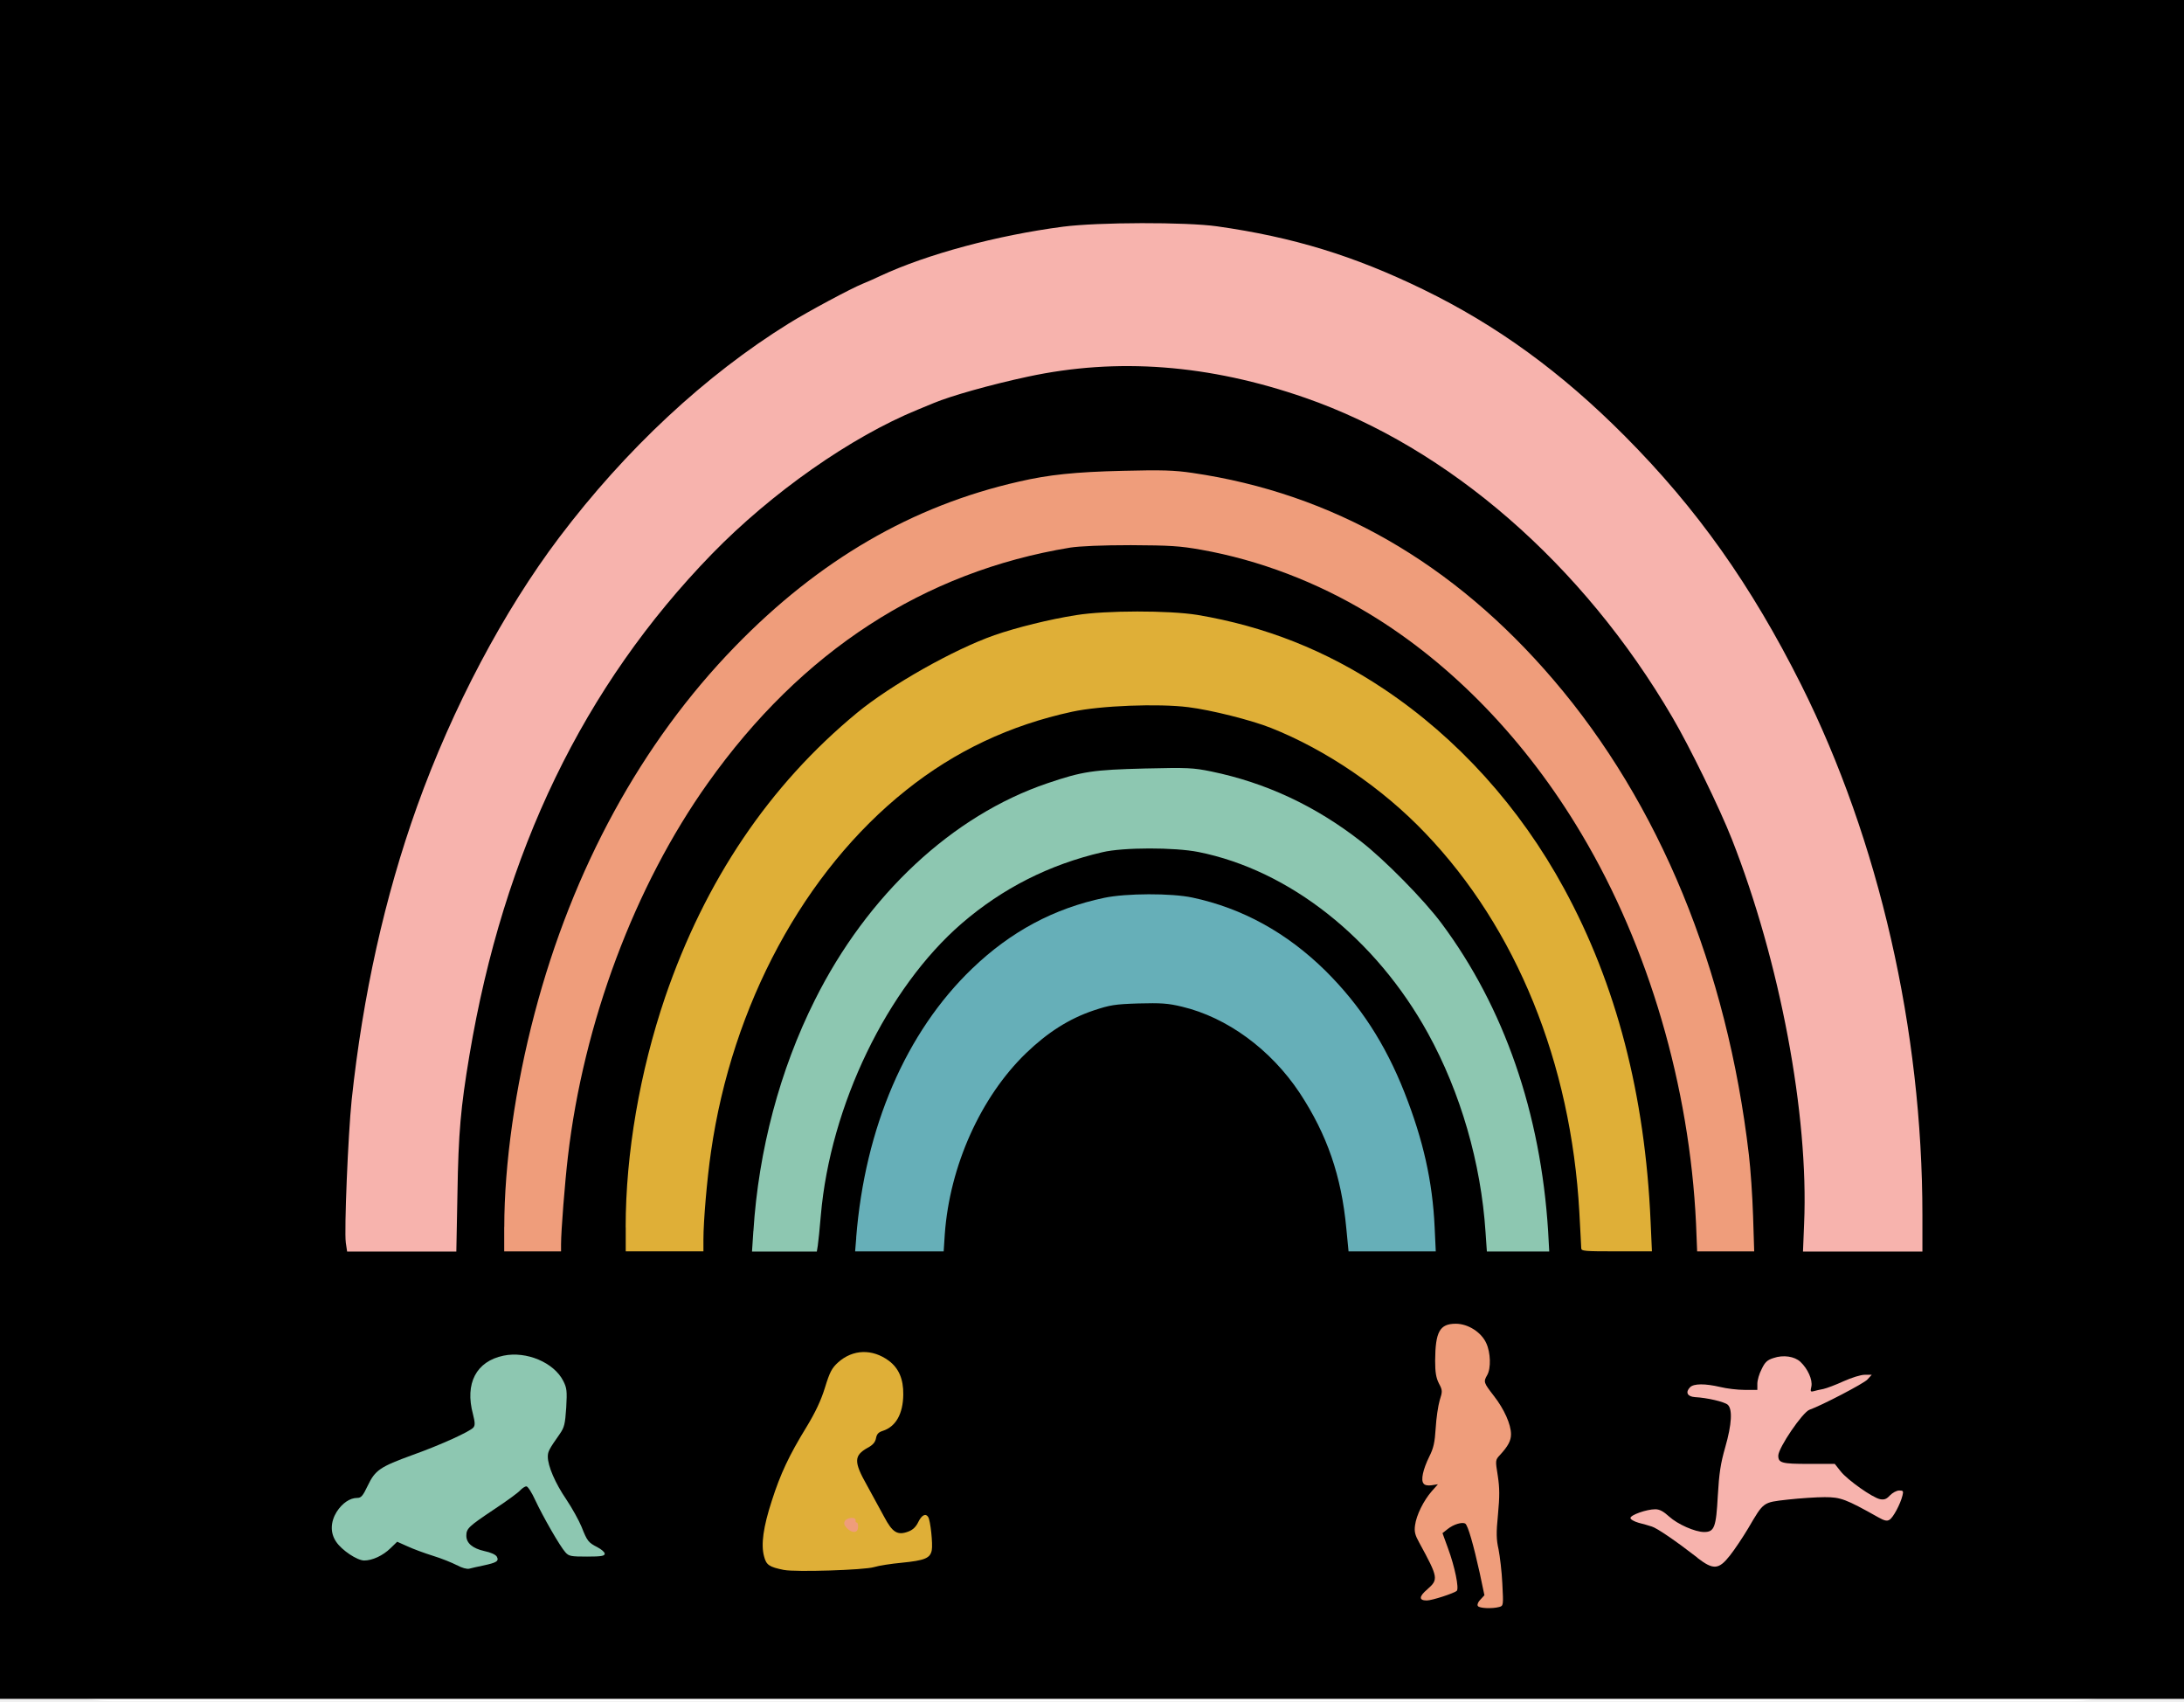
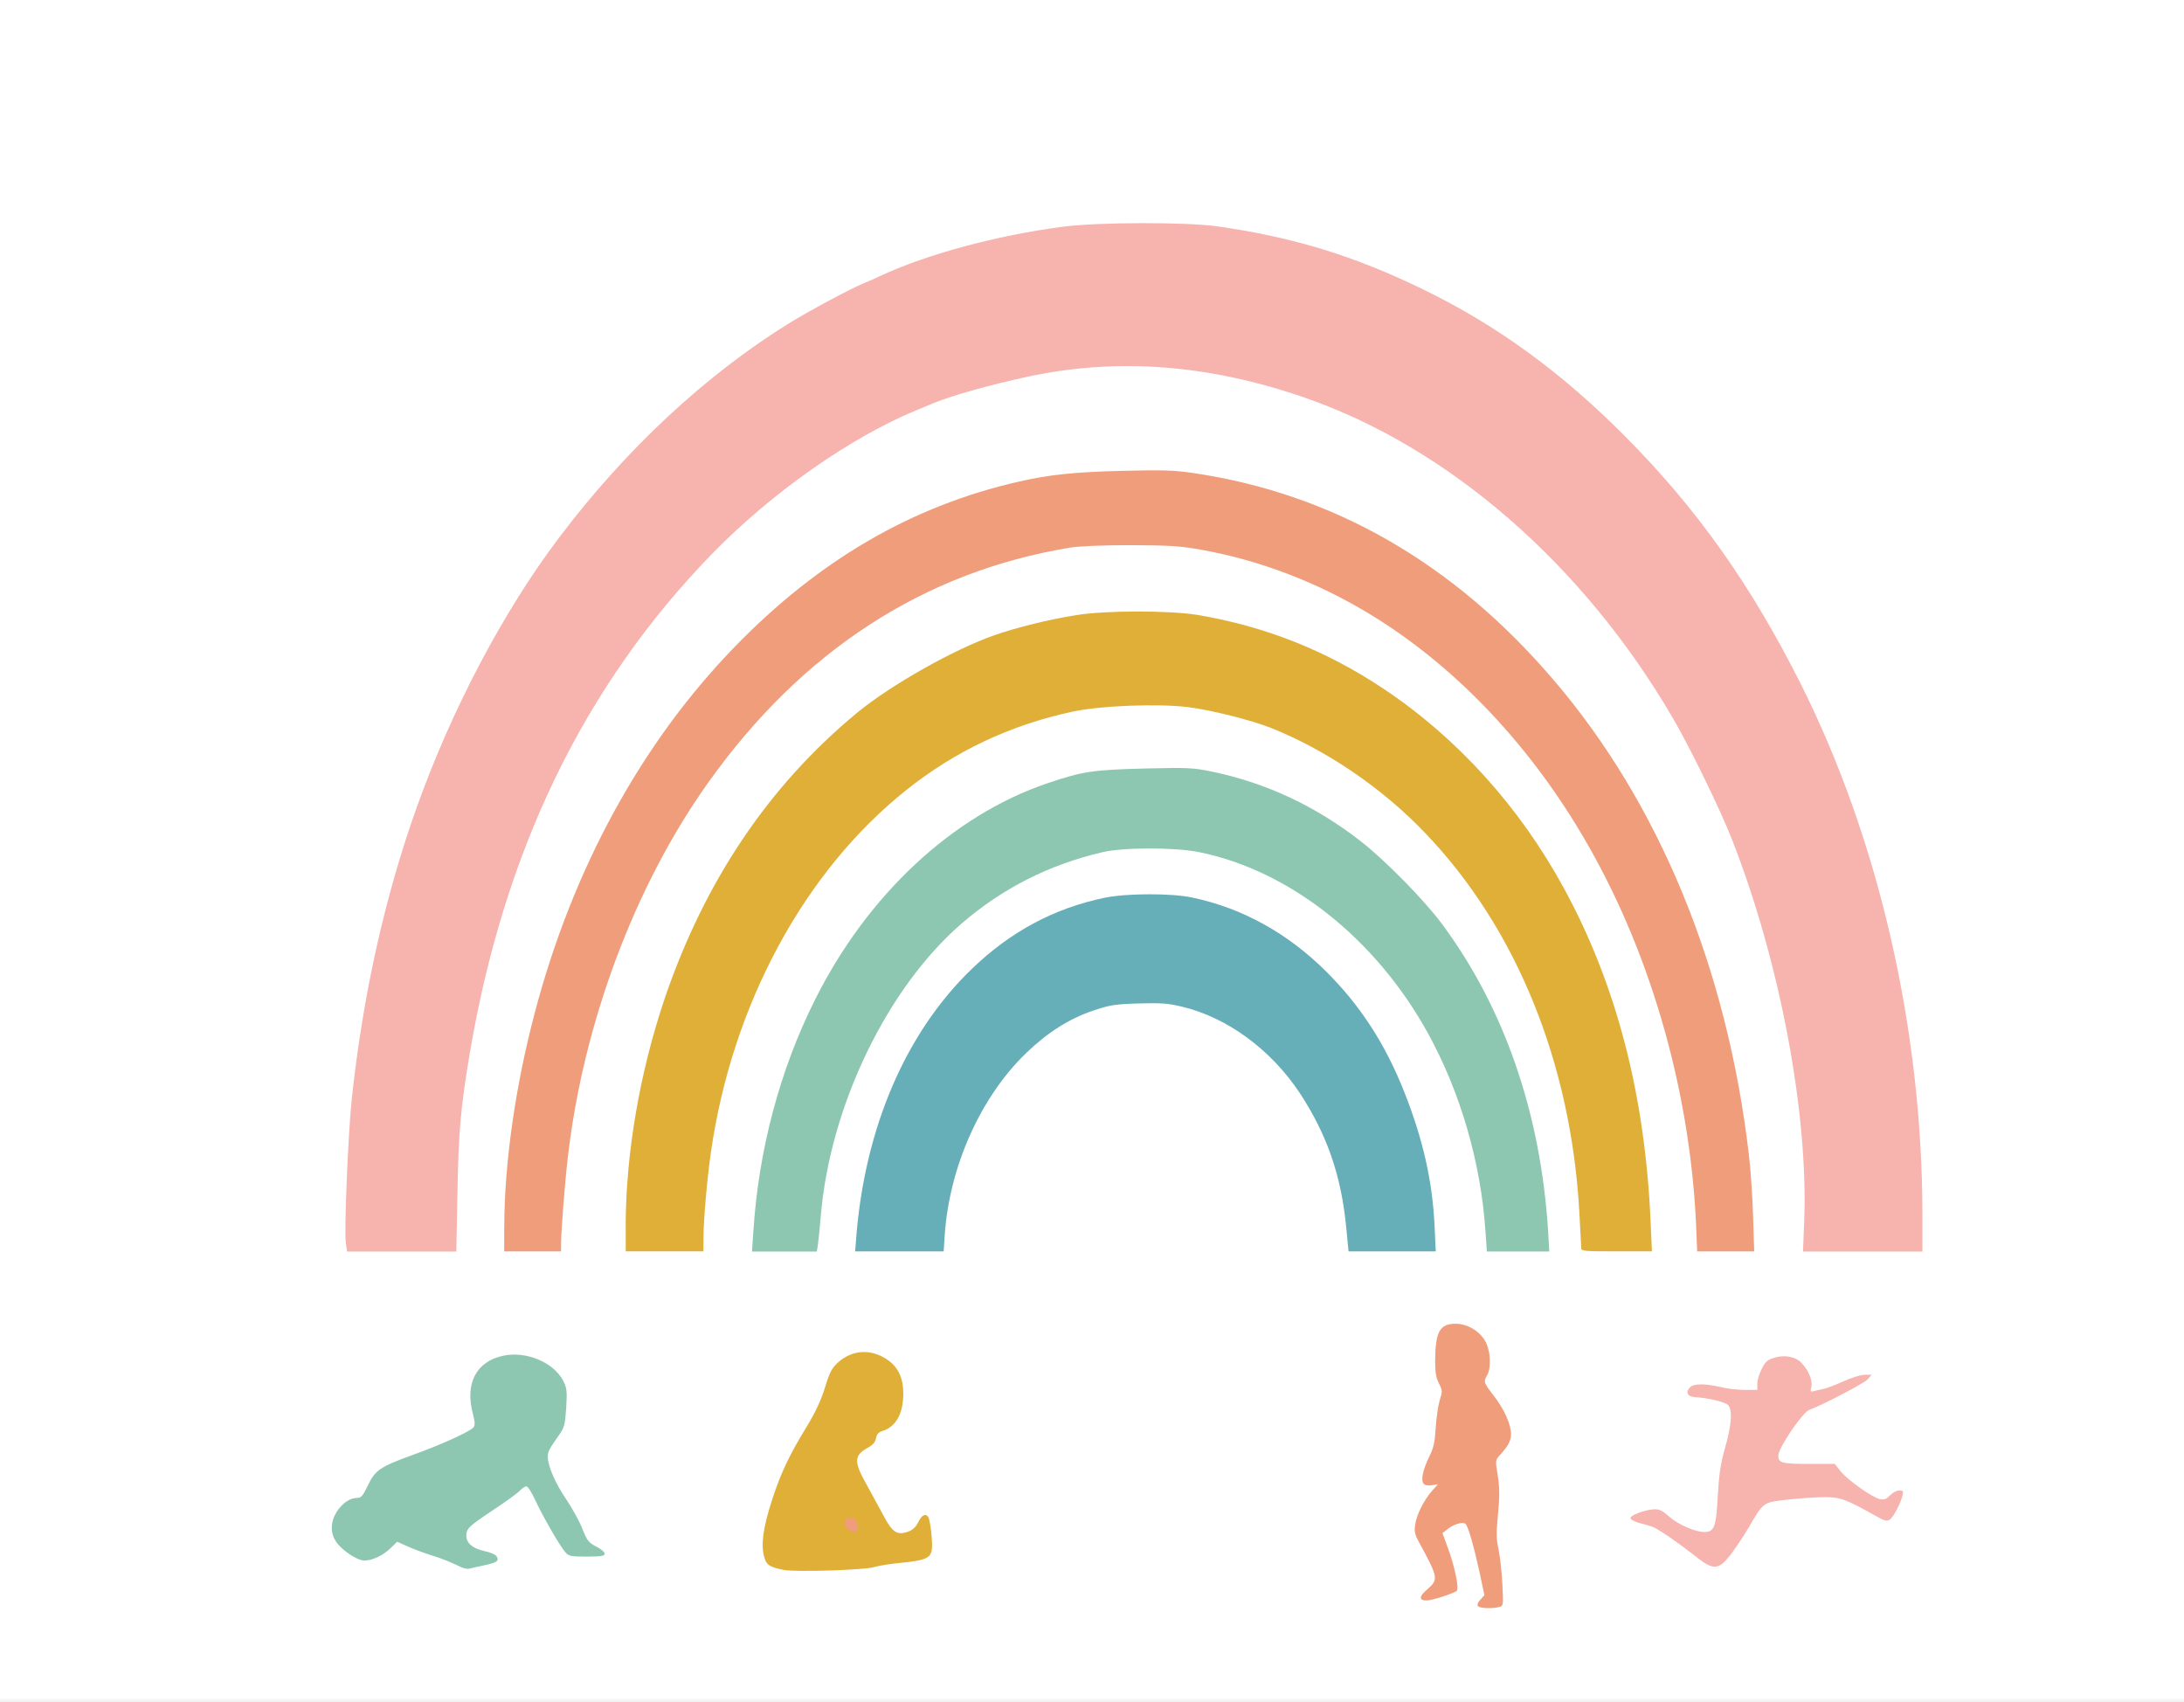
- <svg xmlns="http://www.w3.org/2000/svg" version="1.0" width="312px" height="243px" viewBox="0 0 312 243" preserveAspectRatio="xMidYMid meet">
-   <rect width="312" height="243" fill="#ffffff" rx="16" />
-   <g fill="#000000">
-     <path d="M0 121.33 l0 -121.33 156 0 156 0 0 121.33 0 121.33 -156 0 -156 0 0 -121.33z m213.74 105.14 c-0.03 -1.14 -0.27 -3.14 -0.51 -4.41 -0.38 -2 -0.41 -2.82 -0.14 -5.82 0.22 -2.30 0.22 -3.87 0.05 -4.58 -0.14 -0.60 -0.27 -1.76 -0.27 -2.60 0 -1.19 0.11 -1.63 0.54 -2 0.32 -0.27 0.81 -0.89 1.11 -1.38 0.51 -0.87 0.51 -0.87 -0.03 -2.33 -0.30 -0.79 -1.14 -2.22 -1.90 -3.17 -1.49 -1.95 -1.73 -3.11 -0.92 -4.69 0.81 -1.60 -0.14 -3.76 -2.19 -4.96 -2.22 -1.33 -3.33 -0.43 -3.58 2.92 -0.14 1.73 -0.08 2.22 0.46 3.28 0.65 1.38 0.65 1.95 -0.11 5.17 -0.22 1.06 -0.43 2.65 -0.43 3.60 0 1.33 -0.16 2.03 -0.81 3.30 -1.08 2.11 -1.06 2.44 0.14 2.44 0.89 0 0.95 0.05 0.95 0.84 0 0.57 -0.27 1.16 -0.81 1.79 -1.06 1.19 -2.17 3.39 -2.17 4.28 0 0.41 0.43 1.46 0.95 2.36 1.44 2.41 1.76 3.39 1.76 5.01 0 1.25 0.08 1.46 0.43 1.33 0.24 -0.08 0.54 -0.16 0.70 -0.16 0.43 0 0 -2.28 -0.89 -4.71 -1.06 -2.90 -1.03 -3.74 0.11 -4.55 0.68 -0.49 1.22 -0.62 2.49 -0.62 l1.63 0 0.49 1.49 c0.70 2.06 2.09 8.48 2.09 9.59 0 0.76 0.08 0.89 0.49 0.81 0.41 -0.11 0.46 -0.41 0.38 -2.22z m-89.70 -3.44 c0.68 -0.19 2.44 -0.49 3.93 -0.62 1.49 -0.16 3.03 -0.43 3.47 -0.62 0.68 -0.30 0.73 -0.43 0.73 -1.98 -0.03 -1.30 -0.08 -1.54 -0.30 -1.16 -0.38 0.65 -1.87 1.27 -3.06 1.27 -1.71 0 -2.25 -0.41 -3.33 -2.44 -0.57 -1.06 -1.68 -3.06 -2.44 -4.47 -1.27 -2.25 -1.44 -2.68 -1.44 -4.12 0 -1.87 0.14 -2.11 1.52 -2.90 0.76 -0.41 1.08 -0.81 1.19 -1.35 0.11 -0.60 0.35 -0.87 0.95 -1.06 1.08 -0.35 1.71 -0.92 2.36 -2.19 1.41 -2.74 -0.11 -6.12 -3.22 -7.15 -1.19 -0.41 -2.57 0.03 -3.87 1.19 -0.89 0.81 -1.19 1.38 -1.87 3.60 -0.57 1.84 -1.38 3.55 -2.63 5.61 -2.49 4.12 -3.44 6.07 -4.71 9.72 -1.30 3.82 -1.71 5.96 -1.33 7.31 0.30 1.06 0.84 1.38 2.82 1.73 1.73 0.30 9.86 0.03 11.24 -0.38z m-55.36 -0.49 c0.08 -0.05 -0.30 -0.22 -0.84 -0.30 -1.46 -0.30 -2.03 -1.06 -2.03 -2.87 0 -0.84 0.16 -1.71 0.35 -1.95 0.16 -0.24 1.79 -1.41 3.58 -2.60 1.79 -1.16 3.49 -2.41 3.76 -2.74 0.38 -0.41 0.84 -0.57 1.71 -0.57 l1.19 0 0.89 1.98 c1.08 2.33 3.52 6.58 4.31 7.45 0.35 0.35 0.87 0.60 1.35 0.60 0.76 0 0.79 -0.03 0.41 -0.46 -0.24 -0.27 -0.73 -1.25 -1.08 -2.17 -0.38 -0.92 -1.35 -2.68 -2.19 -3.93 -1.81 -2.65 -2.63 -4.77 -2.63 -6.85 0 -1.65 0.16 -2.06 1.49 -3.82 0.76 -0.98 0.92 -1.49 1.08 -3.17 0.16 -1.73 0.11 -2.14 -0.38 -3.11 -0.65 -1.27 -1.79 -2.22 -3.66 -3.06 -3.20 -1.41 -6.82 0.14 -7.77 3.28 -0.27 0.84 -0.24 1.38 0.14 2.82 0.57 2.28 0.54 3.22 -0.05 3.76 -0.73 0.68 -4.63 2.38 -8.59 3.82 -4.60 1.68 -5.31 2.14 -6.36 4.36 -0.70 1.49 -0.95 1.76 -1.52 1.76 -0.38 0 -1.03 0.19 -1.46 0.43 -0.73 0.46 -2.17 2.38 -2.17 2.98 0 0.65 1.27 2.17 2.55 3.01 1.27 0.87 1.30 0.87 2.28 0.46 0.54 -0.22 1.44 -0.84 1.95 -1.33 1.19 -1.16 1.90 -1.19 4.28 -0.16 1 0.43 2.68 1.06 3.71 1.35 1.06 0.32 2.30 0.81 2.82 1.08 0.68 0.35 1.16 0.43 1.84 0.27 0.51 -0.11 1 -0.24 1.06 -0.32z m179.16 -3.36 c0.51 -0.81 1.49 -2.38 2.19 -3.47 l1.25 -1.98 2 -0.19 c1.08 -0.08 2.71 -0.30 3.60 -0.43 2.84 -0.43 6.09 -0.30 7.42 0.30 1.68 0.76 1.68 0.68 -0.03 -0.51 -0.81 -0.60 -1.81 -1.52 -2.22 -2.03 l-0.73 -0.98 -3.74 0 c-2.52 0 -3.82 -0.11 -4.04 -0.32 -0.60 -0.60 -0.38 -2.95 0.43 -4.33 1.52 -2.60 3.11 -4.47 4.39 -5.04 l1.22 -0.54 -0.87 -0.03 c-0.87 -0.03 -0.89 -0.08 -0.89 -1.11 0 -2.74 -2.33 -4.60 -4.33 -3.52 -0.73 0.38 -1.60 2.28 -1.63 3.47 l0 0.87 -2.36 0 c-2.25 0 -2.30 0.03 -1.90 0.49 0.79 0.87 0.62 4.31 -0.35 7.72 -0.65 2.28 -0.87 3.66 -1.06 6.93 -0.27 4.96 -0.38 5.17 -2.74 5.17 -0.87 0 -2.09 -0.19 -2.74 -0.41 -0.62 -0.24 -1.11 -0.38 -1.03 -0.30 0.05 0.05 0.68 0.54 1.41 1.08 0.70 0.54 1.84 1.41 2.55 1.95 l1.30 0.98 0.98 -1.14 c0.54 -0.62 1.41 -1.81 1.90 -2.63z m-10.78 -2.28 c-0.41 -0.43 -0.73 -0.51 -1.19 -0.38 -0.60 0.22 -0.57 0.24 0.43 0.54 0.60 0.19 1.14 0.35 1.22 0.38 0.05 0.03 -0.14 -0.22 -0.46 -0.54z m32.96 -1.63 c0 -0.14 -0.51 -0.24 -1.14 -0.24 l-1.16 0 0.81 0.54 c0.76 0.49 1.49 0.35 1.49 -0.30z m-205.48 -45.66 c0.22 -12.16 1.38 -20.72 4.63 -33.56 7.31 -28.90 23.64 -53.95 45.15 -69.31 5.12 -3.66 11.32 -7.18 15.95 -9.07 0.81 -0.32 1.87 -0.76 2.30 -0.95 3.20 -1.35 11.43 -3.52 16.93 -4.44 7.07 -1.19 16.47 -1.14 24.10 0.14 26.22 4.41 50.38 22.37 66.08 49.13 2.46 4.17 6.82 13.11 8.53 17.47 6.85 17.36 10.86 38.70 10.37 55.06 l-0.11 3.85 7.66 0 7.66 0 0 -4.39 c0 -21.86 -4.85 -46.18 -13.19 -66 -7.20 -17.20 -17.06 -32.12 -29.33 -44.47 -9.07 -9.13 -18.25 -15.82 -28.84 -20.96 -9.86 -4.79 -18.61 -7.47 -29.39 -8.99 -4.36 -0.60 -15.55 -0.57 -20.45 0.08 -9.40 1.22 -19.36 3.90 -26 6.99 -0.73 0.35 -1.90 0.87 -2.57 1.14 -1.68 0.68 -7.75 3.93 -10.54 5.66 -11.92 7.39 -23.29 17.98 -32.83 30.60 -7.91 10.48 -15.22 24.29 -20.29 38.40 -4.66 13.03 -7.80 27.11 -9.34 42.03 -0.51 5.17 -1.06 17.14 -0.81 18.71 l0.16 1.19 6.99 0 6.99 0 0.16 -8.31z m14.81 7.31 c0 -1.95 0.54 -8.88 0.98 -12.54 1.95 -16.76 8.04 -34.53 16.49 -48.07 13.70 -22.02 32.83 -35.45 55.39 -38.92 1.49 -0.22 4.88 -0.35 9.48 -0.35 6.28 0.03 7.61 0.08 10.70 0.65 21.67 3.85 41.19 18.47 54.38 40.65 9.56 16.06 15.41 36.02 16.33 55.60 l0.16 3.98 3.28 0 3.25 0 -0.16 -4.25 c-0.62 -15.46 -4.63 -32.69 -11.05 -47.56 -8.53 -19.80 -22.53 -36.72 -38.57 -46.64 -9.59 -5.93 -19.36 -9.51 -30.47 -11.13 -5.61 -0.81 -16.79 -0.22 -23.16 1.25 -10.07 2.30 -19.72 6.66 -28.22 12.78 -19.26 13.87 -33.94 36.48 -40.98 63.19 -2.65 10.05 -4.33 21.59 -4.33 29.68 l0 2.68 3.25 0 3.25 0 0 -1z m20.31 -0.70 c0 -2.63 0.51 -8.61 1.08 -12.51 1.98 -13.76 7.15 -26.95 14.79 -37.67 9.64 -13.57 21.91 -21.94 36.81 -25.19 2.79 -0.60 4.14 -0.73 9.43 -0.84 7.12 -0.16 9.75 0.08 14.95 1.41 5.93 1.52 11.27 3.95 16.82 7.66 19.31 12.95 31.39 36.16 32.88 63.24 0.14 2.55 0.27 4.88 0.27 5.15 0 0.41 0.38 0.46 4.22 0.46 l4.25 0 -0.19 -3.30 c-0.49 -8.91 -1.65 -16.90 -3.41 -23.73 -4.55 -17.44 -11.84 -30.79 -22.89 -41.92 -10.89 -10.97 -23.21 -17.58 -37.65 -20.18 -4.52 -0.84 -12.62 -0.84 -17.28 0 -6.99 1.25 -11.40 2.65 -17.39 5.55 -12.32 6.01 -22.94 15.84 -31.04 28.74 -7.15 11.35 -12.35 26.08 -14.16 39.95 -0.60 4.44 -0.98 9.21 -0.98 12.27 l0 2.63 4.74 0 4.74 0 0 -1.71z m16.36 0.84 c0.08 -0.49 0.27 -2.41 0.43 -4.28 0.73 -8.31 3.49 -17.58 7.56 -25.35 7.50 -14.30 18.55 -23.26 32.66 -26.54 1.73 -0.41 3.25 -0.51 7.58 -0.51 7.77 0 11.24 0.79 17.88 4.04 17.31 8.48 29.41 28.36 30.90 50.75 l0.19 2.76 3.60 0 3.63 0 -0.14 -1.95 c-0.32 -3.95 -1 -9.10 -1.63 -12.27 -2.25 -11.19 -7.15 -22.37 -13.57 -31.01 -2.49 -3.36 -8.21 -9.15 -11.54 -11.73 -6.50 -5.06 -13.60 -8.37 -21.34 -9.97 -2.60 -0.51 -3.36 -0.57 -8.72 -0.41 -6.58 0.19 -8.23 0.46 -13.08 2.09 -11.40 3.87 -22.18 12.81 -29.63 24.54 -3.85 6.07 -6.96 13.11 -9.05 20.53 -1.79 6.28 -2.68 11.10 -3.30 18.23 l-0.19 1.95 3.82 0 3.79 0 0.14 -0.87z m18.12 -1.60 c0.70 -9.72 5.12 -19.58 11.59 -25.84 3.09 -2.98 6.12 -4.90 9.67 -6.12 2.49 -0.84 2.87 -0.89 7.23 -1 4.01 -0.08 4.93 -0.03 7.04 0.46 6.42 1.54 12.68 6.12 16.79 12.32 3.93 5.96 5.96 11.86 6.66 19.34 l0.32 3.30 5.42 0 5.42 0 -0.16 -2.68 c-0.73 -10.83 -4.96 -22.48 -11.21 -30.90 -2.17 -2.90 -6.85 -7.45 -9.70 -9.37 -9.45 -6.45 -18.80 -7.99 -28.98 -4.79 -10.05 3.17 -19.80 12.40 -25.11 23.83 -3.20 6.88 -5.90 17.31 -5.90 22.67 l0 1.25 5.39 0 5.36 0 0.16 -2.46z" />
+ <svg xmlns="http://www.w3.org/2000/svg" width="312" height="243" viewBox="0 0 312 243" fill="none">
+   <rect width="312" height="243" fill="#F5F5F5" />
+   <g clip-path="url(#clip0_0_1)">
+     <path d="M0 121.33V0H156H312V121.33V242.66H156H0V121.33ZM213.74 226.47C213.71 225.33 213.47 223.33 213.23 222.06C212.85 220.06 212.82 219.24 213.09 216.24C213.31 213.94 213.31 212.37 213.14 211.66C213 211.06 212.87 209.9 212.87 209.06C212.87 207.87 212.98 207.43 213.41 207.06C213.73 206.79 214.22 206.17 214.52 205.68C215.03 204.81 215.03 204.81 214.49 203.35C214.19 202.56 213.35 201.13 212.59 200.18C211.1 198.23 210.86 197.07 211.67 195.49C212.48 193.89 211.53 191.73 209.48 190.53C207.26 189.2 206.15 190.1 205.9 193.45C205.76 195.18 205.82 195.67 206.36 196.73C207.01 198.11 207.01 198.68 206.25 201.9C206.03 202.96 205.82 204.55 205.82 205.5C205.82 206.83 205.66 207.53 205.01 208.8C203.93 210.91 203.95 211.24 205.15 211.24C206.04 211.24 206.1 211.29 206.1 212.08C206.1 212.65 205.83 213.24 205.29 213.87C204.23 215.06 203.12 217.26 203.12 218.15C203.12 218.56 203.55 219.61 204.07 220.51C205.51 222.92 205.83 223.9 205.83 225.52C205.83 226.77 205.91 226.98 206.26 226.85C206.5 226.77 206.8 226.69 206.96 226.69C207.39 226.69 206.96 224.41 206.07 221.98C205.01 219.08 205.04 218.24 206.18 217.43C206.86 216.94 207.4 216.81 208.67 216.81H210.3L210.79 218.3C211.49 220.36 212.88 226.78 212.88 227.89C212.88 228.65 212.96 228.78 213.37 228.7C213.78 228.59 213.83 228.29 213.75 226.48L213.74 226.47ZM124.04 223.03C124.72 222.84 126.48 222.54 127.97 222.41C129.46 222.25 131 221.98 131.44 221.79C132.12 221.49 132.17 221.36 132.17 219.81C132.14 218.51 132.09 218.27 131.87 218.65C131.49 219.3 130 219.92 128.81 219.92C127.1 219.92 126.56 219.51 125.48 217.48C124.91 216.42 123.8 214.42 123.04 213.01C121.77 210.76 121.6 210.33 121.6 208.89C121.6 207.02 121.74 206.78 123.12 205.99C123.88 205.58 124.2 205.18 124.31 204.64C124.42 204.04 124.66 203.77 125.26 203.58C126.34 203.23 126.97 202.66 127.62 201.39C129.03 198.65 127.51 195.27 124.4 194.24C123.21 193.83 121.83 194.27 120.53 195.43C119.64 196.24 119.34 196.81 118.66 199.03C118.09 200.87 117.28 202.58 116.03 204.64C113.54 208.76 112.59 210.71 111.32 214.36C110.02 218.18 109.61 220.32 109.99 221.67C110.29 222.73 110.83 223.05 112.81 223.4C114.54 223.7 122.67 223.43 124.05 223.02L124.04 223.03ZM68.68 222.54C68.76 222.49 68.38 222.32 67.84 222.24C66.38 221.94 65.81 221.18 65.81 219.37C65.81 218.53 65.97 217.66 66.16 217.42C66.32 217.18 67.95 216.01 69.74 214.82C71.53 213.66 73.23 212.41 73.5 212.08C73.88 211.67 74.34 211.51 75.21 211.51H76.4L77.29 213.49C78.37 215.82 80.81 220.07 81.6 220.94C81.95 221.29 82.47 221.54 82.95 221.54C83.71 221.54 83.74 221.51 83.36 221.08C83.12 220.81 82.63 219.83 82.28 218.91C81.9 217.99 80.93 216.23 80.09 214.98C78.28 212.33 77.46 210.21 77.46 208.13C77.46 206.48 77.62 206.07 78.95 204.31C79.71 203.33 79.87 202.82 80.03 201.14C80.19 199.41 80.14 199 79.65 198.03C79 196.76 77.86 195.81 75.99 194.97C72.79 193.56 69.17 195.11 68.22 198.25C67.95 199.09 67.98 199.63 68.36 201.07C68.93 203.35 68.9 204.29 68.31 204.83C67.58 205.51 63.68 207.21 59.72 208.65C55.12 210.33 54.41 210.79 53.36 213.01C52.66 214.5 52.41 214.77 51.84 214.77C51.46 214.77 50.81 214.96 50.38 215.2C49.65 215.66 48.21 217.58 48.21 218.18C48.21 218.83 49.48 220.35 50.76 221.19C52.03 222.06 52.06 222.06 53.04 221.65C53.58 221.43 54.48 220.81 54.99 220.32C56.18 219.16 56.89 219.13 59.27 220.16C60.27 220.59 61.95 221.22 62.98 221.51C64.04 221.83 65.28 222.32 65.8 222.59C66.48 222.94 66.96 223.02 67.64 222.86C68.15 222.75 68.64 222.62 68.7 222.54H68.68ZM247.84 219.18C248.35 218.37 249.33 216.8 250.03 215.71L251.28 213.73L253.28 213.54C254.36 213.46 255.99 213.24 256.88 213.11C259.72 212.68 262.97 212.81 264.3 213.41C265.98 214.17 265.98 214.09 264.27 212.9C263.46 212.3 262.46 211.38 262.05 210.87L261.32 209.89H257.58C255.06 209.89 253.76 209.78 253.54 209.57C252.94 208.97 253.16 206.62 253.97 205.24C255.49 202.64 257.08 200.77 258.36 200.2L259.58 199.66L258.71 199.63C257.84 199.6 257.82 199.55 257.82 198.52C257.82 195.78 255.49 193.92 253.49 195C252.76 195.38 251.89 197.28 251.86 198.47V199.34H249.5C247.25 199.34 247.2 199.37 247.6 199.83C248.39 200.7 248.22 204.14 247.25 207.55C246.6 209.83 246.38 211.21 246.19 214.48C245.92 219.44 245.81 219.65 243.45 219.65C242.58 219.65 241.36 219.46 240.71 219.24C240.09 219 239.6 218.86 239.68 218.94C239.73 218.99 240.36 219.48 241.09 220.02C241.79 220.56 242.93 221.43 243.64 221.97L244.94 222.95L245.92 221.81C246.46 221.19 247.33 220 247.82 219.18H247.84ZM237.06 216.9C236.65 216.47 236.33 216.39 235.87 216.52C235.27 216.74 235.3 216.76 236.3 217.06C236.9 217.25 237.44 217.41 237.52 217.44C237.57 217.47 237.38 217.22 237.06 216.9ZM270.02 215.27C270.02 215.13 269.51 215.03 268.88 215.03H267.72L268.53 215.57C269.29 216.06 270.02 215.92 270.02 215.27ZM64.54 169.61C64.76 157.45 65.92 148.89 69.17 136.05C76.48 107.15 92.81 82.1 114.32 66.74C119.44 63.08 125.64 59.56 130.27 57.67C131.08 57.35 132.14 56.91 132.57 56.72C135.77 55.37 144 53.2 149.5 52.28C156.57 51.09 165.97 51.14 173.6 52.42C199.82 56.83 223.98 74.79 239.68 101.55C242.14 105.72 246.5 114.66 248.21 119.02C255.06 136.38 259.07 157.72 258.58 174.08L258.47 177.93H266.13H273.79V173.54C273.79 151.68 268.94 127.36 260.6 107.54C253.4 90.34 243.54 75.42 231.27 63.07C222.2 53.94 213.02 47.25 202.43 42.11C192.57 37.32 183.82 34.64 173.04 33.12C168.68 32.52 157.49 32.55 152.59 33.2C143.19 34.42 133.23 37.1 126.59 40.19C125.86 40.54 124.69 41.06 124.02 41.33C122.34 42.01 116.27 45.26 113.48 46.99C101.56 54.38 90.19 64.97 80.65 77.59C72.74 88.07 65.43 101.88 60.36 115.99C55.7 129.02 52.56 143.1 51.02 158.02C50.51 163.19 49.96 175.16 50.21 176.73L50.37 177.92H57.36H64.35L64.51 169.61H64.54ZM79.35 176.92C79.35 174.97 79.89 168.04 80.33 164.38C82.28 147.62 88.37 129.85 96.82 116.31C110.52 94.29 129.65 80.86 152.21 77.39C153.7 77.17 157.09 77.04 161.69 77.04C167.97 77.07 169.3 77.12 172.39 77.69C194.06 81.54 213.58 96.16 226.77 118.34C236.33 134.4 242.18 154.36 243.1 173.94L243.26 177.92H246.54H249.79L249.63 173.67C249.01 158.21 245 140.98 238.58 126.11C230.05 106.31 216.05 89.39 200.01 79.47C190.42 73.54 180.65 69.96 169.54 68.34C163.93 67.53 152.75 68.12 146.38 69.59C136.31 71.89 126.66 76.25 118.16 82.37C98.9 96.24 84.22 118.85 77.18 145.56C74.53 155.61 72.85 167.15 72.85 175.24V177.92H76.1H79.35V176.92ZM99.66 176.22C99.66 173.59 100.17 167.61 100.74 163.71C102.72 149.95 107.89 136.76 115.53 126.04C125.17 112.47 137.44 104.1 152.34 100.85C155.13 100.25 156.48 100.12 161.77 100.01C168.89 99.85 171.52 100.09 176.72 101.42C182.65 102.94 187.99 105.37 193.54 109.08C212.85 122.03 224.93 145.24 226.42 172.32C226.56 174.87 226.69 177.2 226.69 177.47C226.69 177.88 227.07 177.93 230.91 177.93H235.16L234.97 174.63C234.48 165.72 233.32 157.73 231.56 150.9C227.01 133.46 219.72 120.11 208.67 108.98C197.78 98.01 185.46 91.4 171.02 88.8C166.5 87.96 158.4 87.96 153.74 88.8C146.75 90.05 142.34 91.45 136.35 94.35C124.03 100.36 113.41 110.19 105.31 123.09C98.16 134.44 92.96 149.17 91.15 163.04C90.55 167.48 90.17 172.25 90.17 175.31V177.94H94.91H99.65V176.23L99.66 176.22ZM116.02 177.06C116.1 176.57 116.29 174.65 116.45 172.78C117.18 164.47 119.94 155.2 124.01 147.43C131.51 133.13 142.56 124.17 156.67 120.89C158.4 120.48 159.92 120.38 164.25 120.38C172.02 120.38 175.49 121.17 182.13 124.42C199.44 132.9 211.54 152.78 213.03 175.17L213.22 177.93H216.82H220.45L220.31 175.98C219.99 172.03 219.31 166.88 218.68 163.71C216.43 152.52 211.53 141.34 205.11 132.7C202.62 129.34 196.9 123.55 193.57 120.97C187.07 115.91 179.97 112.6 172.23 111C169.63 110.49 168.87 110.43 163.51 110.59C156.93 110.78 155.28 111.05 150.43 112.68C139.03 116.55 128.25 125.49 120.8 137.22C116.95 143.29 113.84 150.33 111.75 157.75C109.96 164.03 109.07 168.85 108.45 175.98L108.26 177.93H112.08H115.87L116.01 177.06H116.02ZM134.14 175.46C134.84 165.74 139.26 155.88 145.73 149.62C148.82 146.64 151.85 144.72 155.4 143.5C157.89 142.66 158.27 142.61 162.63 142.5C166.64 142.42 167.56 142.47 169.67 142.96C176.09 144.5 182.35 149.08 186.46 155.28C190.39 161.24 192.42 167.14 193.12 174.62L193.44 177.92H198.86H204.28L204.12 175.24C203.39 164.41 199.16 152.76 192.91 144.34C190.74 141.44 186.06 136.89 183.21 134.97C173.76 128.52 164.41 126.98 154.23 130.18C144.18 133.35 134.43 142.58 129.12 154.01C125.92 160.89 123.22 171.32 123.22 176.68V177.93H128.61H133.97L134.13 175.47L134.14 175.46Z" fill="white" />
+     <path d="M242.48 222.49C239.37 220.08 236.71 218.27 235.98 218.05C235.57 217.91 234.71 217.67 234.08 217.51C233.43 217.32 232.92 217.02 232.92 216.83C232.92 216.4 235.22 215.58 236.47 215.58C237.09 215.58 237.63 215.88 238.47 216.64C239.66 217.72 242.15 218.83 243.45 218.83C244.91 218.83 245.16 218.15 245.4 213.66C245.59 210.38 245.81 209 246.46 206.73C247.41 203.43 247.52 201.26 246.81 200.64C246.32 200.23 243.94 199.66 242.12 199.56C241.04 199.48 240.74 198.86 241.44 198.15C241.98 197.61 243.58 197.61 245.77 198.12C246.66 198.34 248.21 198.53 249.24 198.53H251.05V197.64C251.05 197.15 251.32 196.2 251.67 195.55C252.13 194.57 252.48 194.25 253.35 193.98C254.76 193.49 256.36 193.74 257.2 194.52C258.26 195.52 258.96 197.09 258.77 198.04C258.61 198.74 258.63 198.83 259.07 198.72C259.37 198.64 259.99 198.48 260.48 198.4C260.97 198.29 262.27 197.8 263.38 197.29C264.52 196.78 265.82 196.37 266.39 196.37H267.39L266.77 197.05C266.26 197.62 260.16 200.79 258.51 201.36C257.51 201.71 254.07 206.78 254.04 207.91C254.04 208.97 254.53 209.1 258.4 209.1H262.11L262.95 210.16C263.93 211.41 267.5 213.92 268.58 214.14C269.18 214.25 269.5 214.14 269.99 213.6C270.37 213.22 270.94 212.9 271.32 212.9C271.89 212.9 271.94 212.98 271.78 213.63C271.48 214.85 270.45 216.77 269.94 217.07C269.59 217.31 269.21 217.23 268.31 216.72C263.68 214.12 262.95 213.85 260.67 213.85C259.48 213.85 257.09 214.01 255.39 214.2C251.79 214.61 251.98 214.5 249.73 218.32C248.97 219.59 247.81 221.33 247.13 222.19C245.53 224.22 244.77 224.28 242.47 222.51L242.48 222.49Z" fill="#F7B3AD" />
+     <path d="M49.4 177.48C49.16 175.8 49.72 162.15 50.24 157.09C51.84 142.14 54.95 128.14 59.58 115.19C64.64 101.08 71.96 87.27 79.87 76.79C89.4 64.17 100.78 53.58 112.7 46.19C115.49 44.46 121.56 41.21 123.24 40.53C123.92 40.26 125.08 39.74 125.81 39.39C132.47 36.3 142.41 33.62 151.86 32.38C156.87 31.73 169.46 31.7 173.88 32.33C184.74 33.87 193.41 36.53 203.27 41.32C213.86 46.47 223.04 53.16 232.11 62.28C242.46 72.68 250.17 83.59 257.3 97.79C268.43 120.03 274.63 147.11 274.63 173.57V178.77H266.1H257.57L257.73 174.79C258.41 159.24 254.26 137.28 247.41 119.87C245.7 115.51 241.34 106.57 238.88 102.4C226.1 80.57 206.95 63.94 186.45 56.82C172.72 52.05 159.61 51.05 146.8 53.81C141.49 54.95 135.83 56.55 133.39 57.57C132.96 57.76 131.9 58.19 131.09 58.52C121.56 62.42 110.24 70.36 101.7 79.13C83.36 98.01 71.94 121.65 67.06 150.74C65.81 158.21 65.49 161.82 65.35 170.46L65.19 178.77H57.39H49.59L49.4 177.5V177.48Z" fill="#F7B3AD" />
+     <path d="M111.99 224.25C109.88 223.82 109.47 223.55 109.15 222.3C108.69 220.62 109.04 218.1 110.26 214.36C111.48 210.54 112.72 207.89 115.22 203.82C116.47 201.76 117.28 200.06 117.85 198.21C118.53 195.99 118.83 195.42 119.72 194.61C121.83 192.71 124.62 192.63 126.98 194.37C128.39 195.43 129.07 196.97 129.04 199.19C129.01 201.95 127.98 203.79 126.09 204.39C125.49 204.58 125.25 204.85 125.14 205.45C125.03 205.99 124.71 206.4 123.95 206.8C121.97 207.91 121.95 208.8 123.87 212.19C124.63 213.6 125.74 215.6 126.31 216.66C127.5 218.91 128.21 219.34 129.75 218.77C130.4 218.53 130.86 218.09 131.19 217.39C131.68 216.39 132.25 216.12 132.6 216.69C132.92 217.18 133.28 220.54 133.11 221.43C132.89 222.57 132.13 222.89 128.8 223.22C127.31 223.36 125.55 223.63 124.87 223.84C123.46 224.27 113.68 224.57 112.01 224.25H111.99Z" fill="#DFAF37" />
+     <path d="M89.38 175.31C89.38 164.75 91.41 153.07 95.01 142.46C100.72 125.78 109.88 112.18 122.42 101.83C127.24 97.85 136.26 92.76 142.06 90.73C145.15 89.65 149.97 88.45 153.76 87.86C157.96 87.18 167 87.18 171.04 87.83C180.74 89.46 189.46 92.92 197.66 98.39C208.22 105.43 217.11 115.29 223.42 126.88C230.92 140.64 235.01 156.4 235.8 174.49L235.99 178.74H230.95C226.32 178.74 225.89 178.71 225.89 178.28C225.89 178.01 225.75 175.68 225.62 173.13C224.43 151.82 216.63 132.59 203.6 118.99C197.48 112.57 189.44 107.1 181.53 103.96C178.71 102.85 173 101.41 169.75 101.01C165.47 100.47 157.18 100.79 153.17 101.66C144.29 103.58 136.43 107.29 129.47 112.85C114.87 124.47 104.58 143.56 101.57 164.52C101 168.42 100.49 174.41 100.49 177.03V178.74H94.94H89.39V175.3L89.38 175.31Z" fill="#DFAF37" />
+     <path d="M211.11 229.37C211 229.21 211.16 228.8 211.49 228.48L212.06 227.86L211.38 224.64C210.51 220.71 209.7 217.84 209.32 217.63C208.89 217.36 207.64 217.74 206.83 218.39L206.07 218.99L206.86 221.16C207.84 223.81 208.46 226.9 208.11 227.23C207.73 227.58 204.56 228.61 203.83 228.61C202.67 228.61 202.69 228.04 203.91 227.01C205.51 225.6 205.48 225.36 202.75 220.35C202.15 219.27 202.02 218.78 202.15 217.86C202.34 216.42 203.37 214.34 204.53 213.01L205.42 212.01L204.53 212.15C203.99 212.23 203.53 212.15 203.37 211.91C202.94 211.42 203.29 209.88 204.18 208.06C204.8 206.84 204.97 206.03 205.1 203.97C205.18 202.56 205.45 200.77 205.67 200.02C206.08 198.75 206.08 198.58 205.56 197.61C205.15 196.8 205.02 196.01 205.02 194.36C205.05 190.22 205.67 189.08 207.97 189.08C209.73 189.08 211.63 190.3 212.33 191.87C212.95 193.22 213.01 195.42 212.47 196.39C211.9 197.39 211.93 197.47 213.42 199.4C214.88 201.27 215.86 203.46 215.86 204.87C215.86 205.79 215.43 206.58 214.29 207.82C213.61 208.55 213.61 208.58 213.97 210.8C214.24 212.59 214.24 213.72 214 216.3C213.73 219.01 213.76 219.88 214.08 221.31C214.27 222.29 214.54 224.48 214.62 226.21C214.78 229.32 214.78 229.38 214.16 229.54C213.18 229.81 211.32 229.73 211.13 229.4L211.11 229.37Z" fill="#EF9D7B" />
+     <path d="M120.95 218.24C120.57 217.81 120.52 217.56 120.71 217.24C121.03 216.73 122.31 216.64 122.23 217.16C122.18 217.32 122.26 217.48 122.39 217.48C122.53 217.48 122.61 217.78 122.58 218.16C122.55 219 121.71 219.05 120.95 218.24Z" fill="#EF9D7B" />
+     <path d="M72.04 175.26C72.04 166.3 73.61 155.22 76.37 144.76C81.81 124.07 91.67 106.06 105 92.35C117 80 130.3 72.25 145.57 68.79C149.79 67.81 153.59 67.41 160.41 67.25C166.04 67.11 167.78 67.17 170.35 67.55C190.36 70.47 207.64 80.39 221.92 97.1C237.06 114.79 246.73 138.32 249.84 164.94C250.08 166.94 250.35 170.87 250.44 173.69L250.6 178.75H246.54H242.45L242.29 174.77C241.37 155.19 235.52 135.23 225.96 119.17C218.05 105.82 207.44 94.82 195.57 87.65C188.15 83.15 179.86 79.99 171.57 78.52C168.54 77.98 167.13 77.9 161.55 77.87C157.43 77.87 154.26 78.01 152.88 78.22C131.97 81.66 114.5 93.01 101.12 111.86C90.67 126.54 83.35 146.12 81.13 165.21C80.7 168.87 80.15 175.8 80.15 177.75V178.75H76.09H72.03V175.26H72.04Z" fill="#EF9D7B" />
+     <path d="M65.27 223.57C64.59 223.22 63.05 222.59 61.83 222.22C60.61 221.84 58.99 221.24 58.2 220.87L56.74 220.22L55.79 221.14C54.71 222.2 53.19 222.9 52.03 222.9C51.03 222.9 48.83 221.44 48.02 220.22C47.15 218.95 47.21 217.38 48.1 215.94C48.91 214.69 50 213.96 51.02 213.96C51.59 213.96 51.83 213.69 52.54 212.2C53.6 209.98 54.3 209.52 58.9 207.84C62.94 206.4 67.13 204.48 67.62 203.91C67.89 203.59 67.86 203.18 67.57 202.01C66.38 197.6 68.03 194.45 71.93 193.64C75.21 192.96 79.13 194.62 80.46 197.24C80.97 198.24 81.03 198.65 80.89 201.06C80.73 203.42 80.62 203.88 79.97 204.82C78.43 207.01 78.26 207.34 78.26 208.07C78.26 209.4 79.32 211.86 80.89 214.16C81.73 215.41 82.7 217.17 83.08 218.09C83.89 220.15 84.06 220.34 85.36 221.01C85.93 221.31 86.39 221.71 86.39 221.93C86.39 222.25 85.9 222.34 83.87 222.34C81.59 222.34 81.27 222.29 80.78 221.74C79.99 220.87 77.56 216.62 76.47 214.29C75.98 213.21 75.41 212.31 75.2 212.31C74.98 212.31 74.6 212.58 74.31 212.88C74.04 213.2 72.33 214.45 70.55 215.62C66.95 218.03 66.62 218.33 66.62 219.36C66.62 220.42 67.51 221.17 69.19 221.55C70.11 221.74 70.82 222.06 70.98 222.36C71.3 222.98 70.98 223.2 69.06 223.61C68.25 223.77 67.33 223.99 67.03 224.07C66.71 224.15 65.97 223.96 65.27 223.56V223.57Z" fill="#8DC7B1" />
+     <path d="M107.63 175.85C108.36 164.29 111.42 152.8 116.4 142.86C123.9 127.83 136.06 116.48 149.63 111.88C154.67 110.17 156.16 109.96 163.58 109.77C169.67 109.63 170.43 109.66 173.06 110.2C180.81 111.8 187.9 115.1 194.4 120.17C197.73 122.74 203.45 128.54 205.94 131.9C214.88 143.9 220.1 158.98 221.16 175.86L221.32 178.76H216.88H212.41L212.22 176C211.57 166.09 208.64 156.04 204.01 147.62C196.54 134.05 184.21 124.3 171.21 121.7C167.82 121.02 160.43 121.02 157.48 121.73C149.9 123.49 143.21 126.88 137.38 131.91C126.74 141.12 118.61 157.91 117.26 173.62C117.1 175.49 116.91 177.41 116.83 177.9L116.69 178.77H112.06H107.43L107.62 175.87L107.63 175.85Z" fill="#8DC7B1" />
+     <path d="M122.31 176.8C123.56 161.04 129.41 147.44 138.89 138.34C144.39 133.06 150.56 129.75 157.77 128.24C160.86 127.59 167.33 127.56 170.36 128.21C177.48 129.73 183.82 133.22 189.35 138.66C194.31 143.59 197.88 149.06 200.64 156.05C203.32 162.85 204.65 168.75 204.95 175.31L205.11 178.75H198.88H192.65L192.33 175.45C191.63 167.98 189.59 162.07 185.67 156.11C181.55 149.91 175.32 145.33 168.85 143.79C166.82 143.3 165.84 143.25 162.65 143.33C159.24 143.44 158.59 143.55 156.23 144.33C152.71 145.52 149.65 147.47 146.56 150.45C140.09 156.71 135.67 166.56 134.97 176.29L134.81 178.75H128.47H122.16L122.32 176.8H122.31Z" fill="#66AFB8" />
  </g>
-   <g fill="#f7b3ad">
-     <path d="M242.48 222.49 c-3.11 -2.41 -5.77 -4.22 -6.50 -4.44 -0.41 -0.14 -1.27 -0.38 -1.90 -0.54 -0.65 -0.19 -1.16 -0.49 -1.16 -0.68 0 -0.43 2.30 -1.25 3.55 -1.25 0.62 0 1.16 0.30 2 1.06 1.19 1.08 3.68 2.19 4.98 2.19 1.46 0 1.71 -0.68 1.95 -5.17 0.19 -3.28 0.41 -4.66 1.06 -6.93 0.95 -3.30 1.06 -5.47 0.35 -6.09 -0.49 -0.41 -2.87 -0.98 -4.69 -1.08 -1.08 -0.08 -1.38 -0.70 -0.68 -1.41 0.54 -0.54 2.14 -0.54 4.33 -0.03 0.89 0.22 2.44 0.41 3.47 0.41 l1.81 0 0 -0.89 c0 -0.49 0.27 -1.44 0.62 -2.09 0.46 -0.98 0.81 -1.30 1.68 -1.57 1.41 -0.49 3.01 -0.24 3.85 0.54 1.06 1 1.76 2.57 1.57 3.52 -0.16 0.70 -0.14 0.79 0.30 0.68 0.30 -0.08 0.92 -0.24 1.41 -0.32 0.49 -0.11 1.79 -0.60 2.90 -1.11 1.14 -0.51 2.44 -0.92 3.01 -0.92 l1 0 -0.62 0.68 c-0.51 0.57 -6.61 3.74 -8.26 4.31 -1 0.35 -4.44 5.42 -4.47 6.55 0 1.06 0.49 1.19 4.36 1.19 l3.71 0 0.84 1.06 c0.98 1.25 4.55 3.76 5.63 3.98 0.60 0.11 0.92 0 1.41 -0.54 0.38 -0.38 0.95 -0.70 1.33 -0.70 0.57 0 0.62 0.08 0.46 0.73 -0.30 1.22 -1.33 3.14 -1.84 3.44 -0.35 0.24 -0.73 0.16 -1.63 -0.35 -4.63 -2.60 -5.36 -2.87 -7.64 -2.87 -1.19 0 -3.58 0.16 -5.28 0.35 -3.60 0.41 -3.41 0.30 -5.66 4.12 -0.76 1.27 -1.92 3.01 -2.60 3.87 -1.60 2.03 -2.36 2.09 -4.66 0.32z" />
-     <path d="M49.40 177.48 c-0.24 -1.68 0.32 -15.33 0.84 -20.39 1.60 -14.95 4.71 -28.95 9.34 -41.90 5.06 -14.11 12.38 -27.92 20.29 -38.40 9.53 -12.62 20.91 -23.21 32.83 -30.60 2.79 -1.73 8.86 -4.98 10.54 -5.66 0.68 -0.27 1.84 -0.79 2.57 -1.14 6.66 -3.09 16.60 -5.77 26.05 -7.01 5.01 -0.65 17.60 -0.68 22.02 -0.05 10.86 1.54 19.53 4.20 29.39 8.99 10.59 5.15 19.77 11.84 28.84 20.96 10.35 10.40 18.06 21.31 25.19 35.51 11.13 22.24 17.33 49.32 17.33 75.78 l0 5.20 -8.53 0 -8.53 0 0.16 -3.98 c0.68 -15.55 -3.47 -37.51 -10.32 -54.92 -1.71 -4.36 -6.07 -13.30 -8.53 -17.47 -12.78 -21.83 -31.93 -38.46 -52.43 -45.58 -13.73 -4.77 -26.84 -5.77 -39.65 -3.01 -5.31 1.14 -10.97 2.74 -13.41 3.76 -0.43 0.19 -1.49 0.62 -2.30 0.95 -9.53 3.90 -20.85 11.84 -29.39 20.61 -18.34 18.88 -29.76 42.52 -34.64 71.61 -1.25 7.47 -1.57 11.08 -1.71 19.72 l-0.16 8.31 -7.80 0 -7.80 0 -0.19 -1.27z" />
-   </g>
-   <g fill="#dfaf37">
-     <path d="M111.99 224.25 c-2.11 -0.43 -2.52 -0.70 -2.84 -1.95 -0.46 -1.68 -0.11 -4.20 1.11 -7.94 1.22 -3.82 2.46 -6.47 4.96 -10.54 1.25 -2.06 2.06 -3.76 2.63 -5.61 0.68 -2.22 0.98 -2.79 1.87 -3.60 2.11 -1.90 4.90 -1.98 7.26 -0.24 1.41 1.06 2.09 2.60 2.06 4.82 -0.03 2.76 -1.06 4.60 -2.95 5.20 -0.60 0.19 -0.84 0.46 -0.95 1.06 -0.11 0.54 -0.43 0.95 -1.19 1.35 -1.98 1.11 -2 2 -0.08 5.39 0.76 1.41 1.87 3.41 2.44 4.47 1.19 2.25 1.90 2.68 3.44 2.11 0.65 -0.24 1.11 -0.68 1.44 -1.38 0.49 -1 1.06 -1.27 1.41 -0.70 0.32 0.49 0.68 3.85 0.51 4.74 -0.22 1.14 -0.98 1.46 -4.31 1.79 -1.49 0.14 -3.25 0.41 -3.93 0.62 -1.41 0.43 -11.19 0.73 -12.86 0.41z" />
-     <path d="M89.38 175.31 c0 -10.56 2.03 -22.24 5.63 -32.85 5.71 -16.68 14.87 -30.28 27.41 -40.63 4.82 -3.98 13.84 -9.07 19.64 -11.10 3.09 -1.08 7.91 -2.28 11.70 -2.87 4.20 -0.68 13.24 -0.68 17.28 -0.03 9.70 1.63 18.42 5.09 26.62 10.56 10.56 7.04 19.45 16.90 25.76 28.49 7.50 13.76 11.59 29.52 12.38 47.61 l0.19 4.25 -5.04 0 c-4.63 0 -5.06 -0.03 -5.06 -0.46 0 -0.27 -0.14 -2.60 -0.27 -5.15 -1.19 -21.31 -8.99 -40.54 -22.02 -54.14 -6.12 -6.42 -14.16 -11.89 -22.07 -15.03 -2.82 -1.11 -8.53 -2.55 -11.78 -2.95 -4.28 -0.54 -12.57 -0.22 -16.58 0.65 -8.88 1.92 -16.74 5.63 -23.70 11.19 -14.60 11.62 -24.89 30.71 -27.90 51.67 -0.57 3.90 -1.08 9.89 -1.08 12.51 l0 1.71 -5.55 0 -5.55 0 0 -3.44z" />
-   </g>
-   <g fill="#ef9d7b">
-     <path d="M211.11 229.37 c-0.11 -0.16 0.05 -0.57 0.38 -0.89 l0.57 -0.62 -0.68 -3.22 c-0.87 -3.93 -1.68 -6.80 -2.06 -7.01 -0.43 -0.27 -1.68 0.11 -2.49 0.76 l-0.76 0.60 0.79 2.17 c0.98 2.65 1.60 5.74 1.25 6.07 -0.38 0.35 -3.55 1.38 -4.28 1.38 -1.16 0 -1.14 -0.57 0.08 -1.60 1.60 -1.41 1.57 -1.65 -1.16 -6.66 -0.60 -1.08 -0.73 -1.57 -0.60 -2.49 0.19 -1.44 1.22 -3.52 2.38 -4.85 l0.89 -1 -0.89 0.14 c-0.54 0.08 -1 0 -1.16 -0.24 -0.43 -0.49 -0.08 -2.03 0.81 -3.85 0.62 -1.22 0.79 -2.03 0.92 -4.09 0.08 -1.41 0.35 -3.20 0.57 -3.95 0.41 -1.27 0.41 -1.44 -0.11 -2.41 -0.41 -0.81 -0.54 -1.60 -0.54 -3.25 0.03 -4.14 0.65 -5.28 2.95 -5.28 1.76 0 3.66 1.22 4.36 2.79 0.62 1.35 0.68 3.55 0.14 4.52 -0.57 1 -0.54 1.08 0.95 3.01 1.46 1.87 2.44 4.06 2.44 5.47 0 0.92 -0.43 1.71 -1.57 2.95 -0.68 0.73 -0.68 0.76 -0.32 2.98 0.27 1.79 0.27 2.92 0.03 5.50 -0.27 2.71 -0.24 3.58 0.08 5.01 0.19 0.98 0.46 3.17 0.54 4.90 0.16 3.11 0.16 3.17 -0.46 3.33 -0.98 0.27 -2.84 0.19 -3.03 -0.14z" />
-     <path d="M120.95 218.24 c-0.38 -0.43 -0.43 -0.68 -0.24 -1 0.32 -0.51 1.60 -0.60 1.52 -0.08 -0.05 0.16 0.03 0.32 0.16 0.32 0.14 0 0.22 0.30 0.19 0.68 -0.03 0.84 -0.87 0.89 -1.63 0.08z" />
-     <path d="M72.04 175.26 c0 -8.96 1.57 -20.04 4.33 -30.50 5.44 -20.69 15.30 -38.70 28.63 -52.41 12 -12.35 25.30 -20.10 40.57 -23.56 4.22 -0.98 8.02 -1.38 14.84 -1.54 5.63 -0.14 7.37 -0.08 9.94 0.30 20.01 2.92 37.29 12.84 51.57 29.55 15.14 17.69 24.81 41.22 27.92 67.84 0.24 2 0.51 5.93 0.60 8.75 l0.16 5.06 -4.06 0 -4.09 0 -0.16 -3.98 c-0.92 -19.58 -6.77 -39.54 -16.33 -55.60 -7.91 -13.35 -18.52 -24.35 -30.39 -31.52 -7.42 -4.50 -15.71 -7.66 -24 -9.13 -3.03 -0.54 -4.44 -0.62 -10.02 -0.65 -4.12 0 -7.29 0.14 -8.67 0.35 -20.91 3.44 -38.38 14.79 -51.76 33.64 -10.45 14.68 -17.77 34.26 -19.99 53.35 -0.43 3.66 -0.98 10.59 -0.98 12.54 l0 1 -4.06 0 -4.06 0 0 -3.49z" />
-   </g>
-   <g fill="#8dc7b1">
-     <path d="M65.27 223.57 c-0.68 -0.35 -2.22 -0.98 -3.44 -1.35 -1.22 -0.38 -2.84 -0.98 -3.63 -1.35 l-1.46 -0.65 -0.95 0.92 c-1.08 1.06 -2.60 1.76 -3.76 1.76 -1 0 -3.20 -1.46 -4.01 -2.68 -0.87 -1.27 -0.81 -2.84 0.08 -4.28 0.81 -1.25 1.90 -1.98 2.92 -1.98 0.57 0 0.81 -0.27 1.52 -1.76 1.06 -2.22 1.76 -2.68 6.36 -4.36 4.04 -1.44 8.23 -3.36 8.72 -3.93 0.27 -0.32 0.24 -0.73 -0.05 -1.90 -1.19 -4.41 0.46 -7.56 4.36 -8.37 3.28 -0.68 7.20 0.98 8.53 3.60 0.51 1 0.57 1.41 0.43 3.82 -0.16 2.36 -0.27 2.82 -0.92 3.76 -1.54 2.19 -1.71 2.52 -1.71 3.25 0 1.33 1.06 3.79 2.63 6.09 0.84 1.25 1.81 3.01 2.19 3.93 0.81 2.06 0.98 2.25 2.28 2.92 0.57 0.30 1.03 0.70 1.03 0.92 0 0.32 -0.49 0.41 -2.52 0.41 -2.28 0 -2.60 -0.05 -3.09 -0.60 -0.79 -0.87 -3.22 -5.12 -4.31 -7.45 -0.49 -1.08 -1.06 -1.98 -1.27 -1.98 -0.22 0 -0.60 0.27 -0.89 0.57 -0.27 0.32 -1.98 1.57 -3.76 2.74 -3.60 2.41 -3.93 2.71 -3.93 3.74 0 1.06 0.89 1.81 2.57 2.19 0.92 0.19 1.63 0.51 1.79 0.81 0.32 0.62 0 0.84 -1.92 1.25 -0.81 0.16 -1.73 0.38 -2.03 0.46 -0.32 0.08 -1.06 -0.11 -1.76 -0.51z" />
-     <path d="M107.63 175.85 c0.73 -11.56 3.79 -23.05 8.77 -32.99 7.50 -15.03 19.66 -26.38 33.23 -30.98 5.04 -1.71 6.53 -1.92 13.95 -2.11 6.09 -0.14 6.85 -0.11 9.48 0.43 7.75 1.60 14.84 4.90 21.34 9.97 3.33 2.57 9.05 8.37 11.54 11.73 8.94 12 14.16 27.08 15.22 43.96 l0.16 2.90 -4.44 0 -4.47 0 -0.19 -2.76 c-0.65 -9.91 -3.58 -19.96 -8.21 -28.38 -7.47 -13.57 -19.80 -23.32 -32.80 -25.92 -3.39 -0.68 -10.78 -0.68 -13.73 0.03 -7.58 1.76 -14.27 5.15 -20.10 10.18 -10.64 9.21 -18.77 26 -20.12 41.71 -0.16 1.87 -0.35 3.79 -0.43 4.28 l-0.14 0.87 -4.63 0 -4.63 0 0.19 -2.90z" />
-   </g>
-   <g fill="#66afb8">
-     <path d="M122.31 176.80 c1.25 -15.76 7.10 -29.36 16.58 -38.46 5.50 -5.28 11.67 -8.59 18.88 -10.10 3.09 -0.65 9.56 -0.68 12.59 -0.03 7.12 1.52 13.46 5.01 18.99 10.45 4.96 4.93 8.53 10.40 11.29 17.39 2.68 6.80 4.01 12.70 4.31 19.26 l0.16 3.44 -6.23 0 -6.23 0 -0.32 -3.30 c-0.70 -7.47 -2.74 -13.38 -6.66 -19.34 -4.12 -6.20 -10.35 -10.78 -16.82 -12.32 -2.03 -0.49 -3.01 -0.54 -6.20 -0.46 -3.41 0.11 -4.06 0.22 -6.42 1 -3.52 1.19 -6.58 3.14 -9.67 6.12 -6.47 6.26 -10.89 16.11 -11.59 25.84 l-0.16 2.46 -6.34 0 -6.31 0 0.16 -1.95z" />
-   </g>
+   <defs>
+     <clipPath id="clip0_0_1">
+       <rect width="312" height="243" fill="white" />
+     </clipPath>
+   </defs>
</svg>
